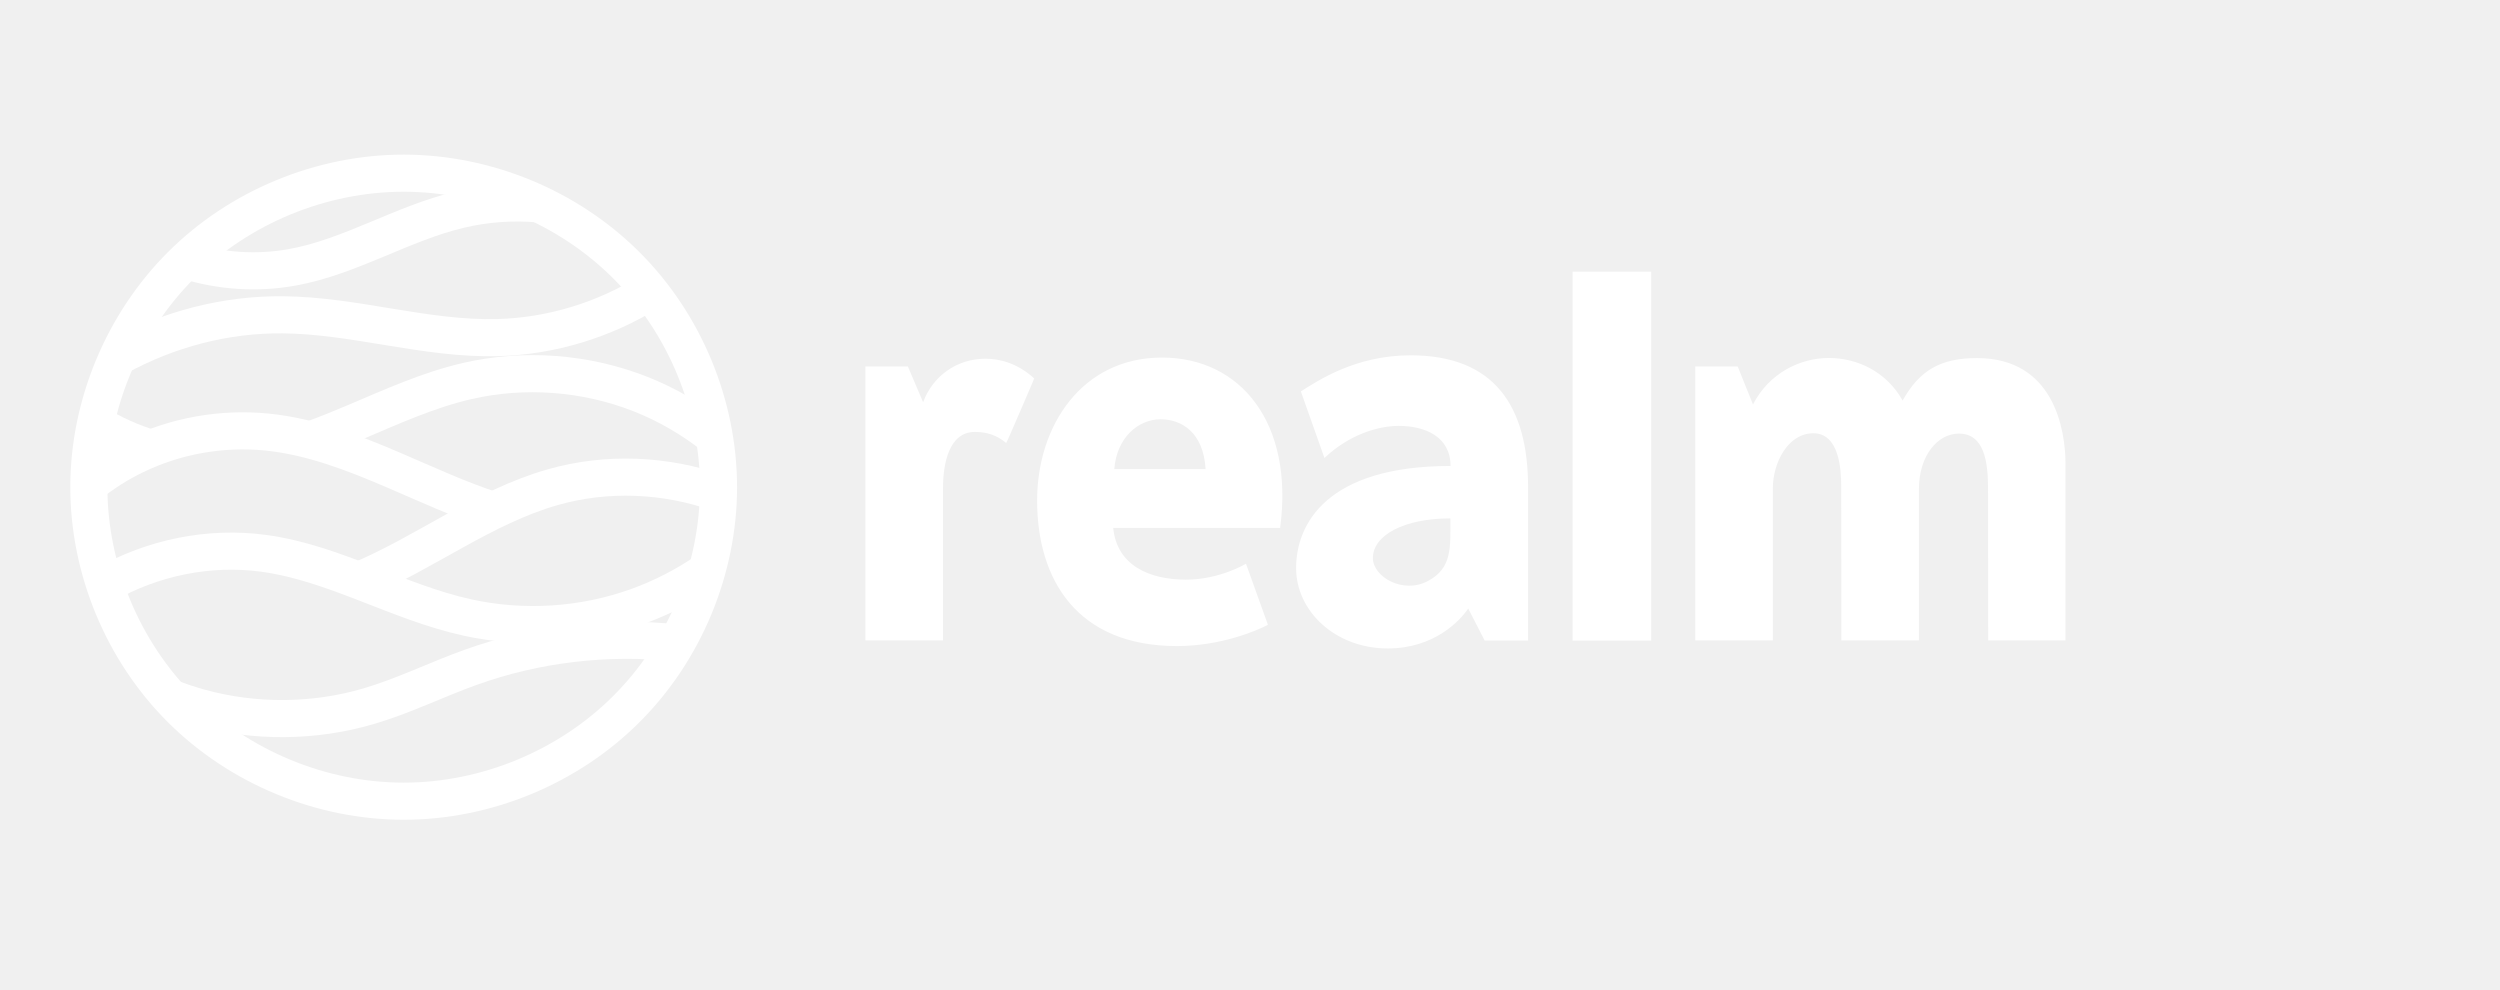
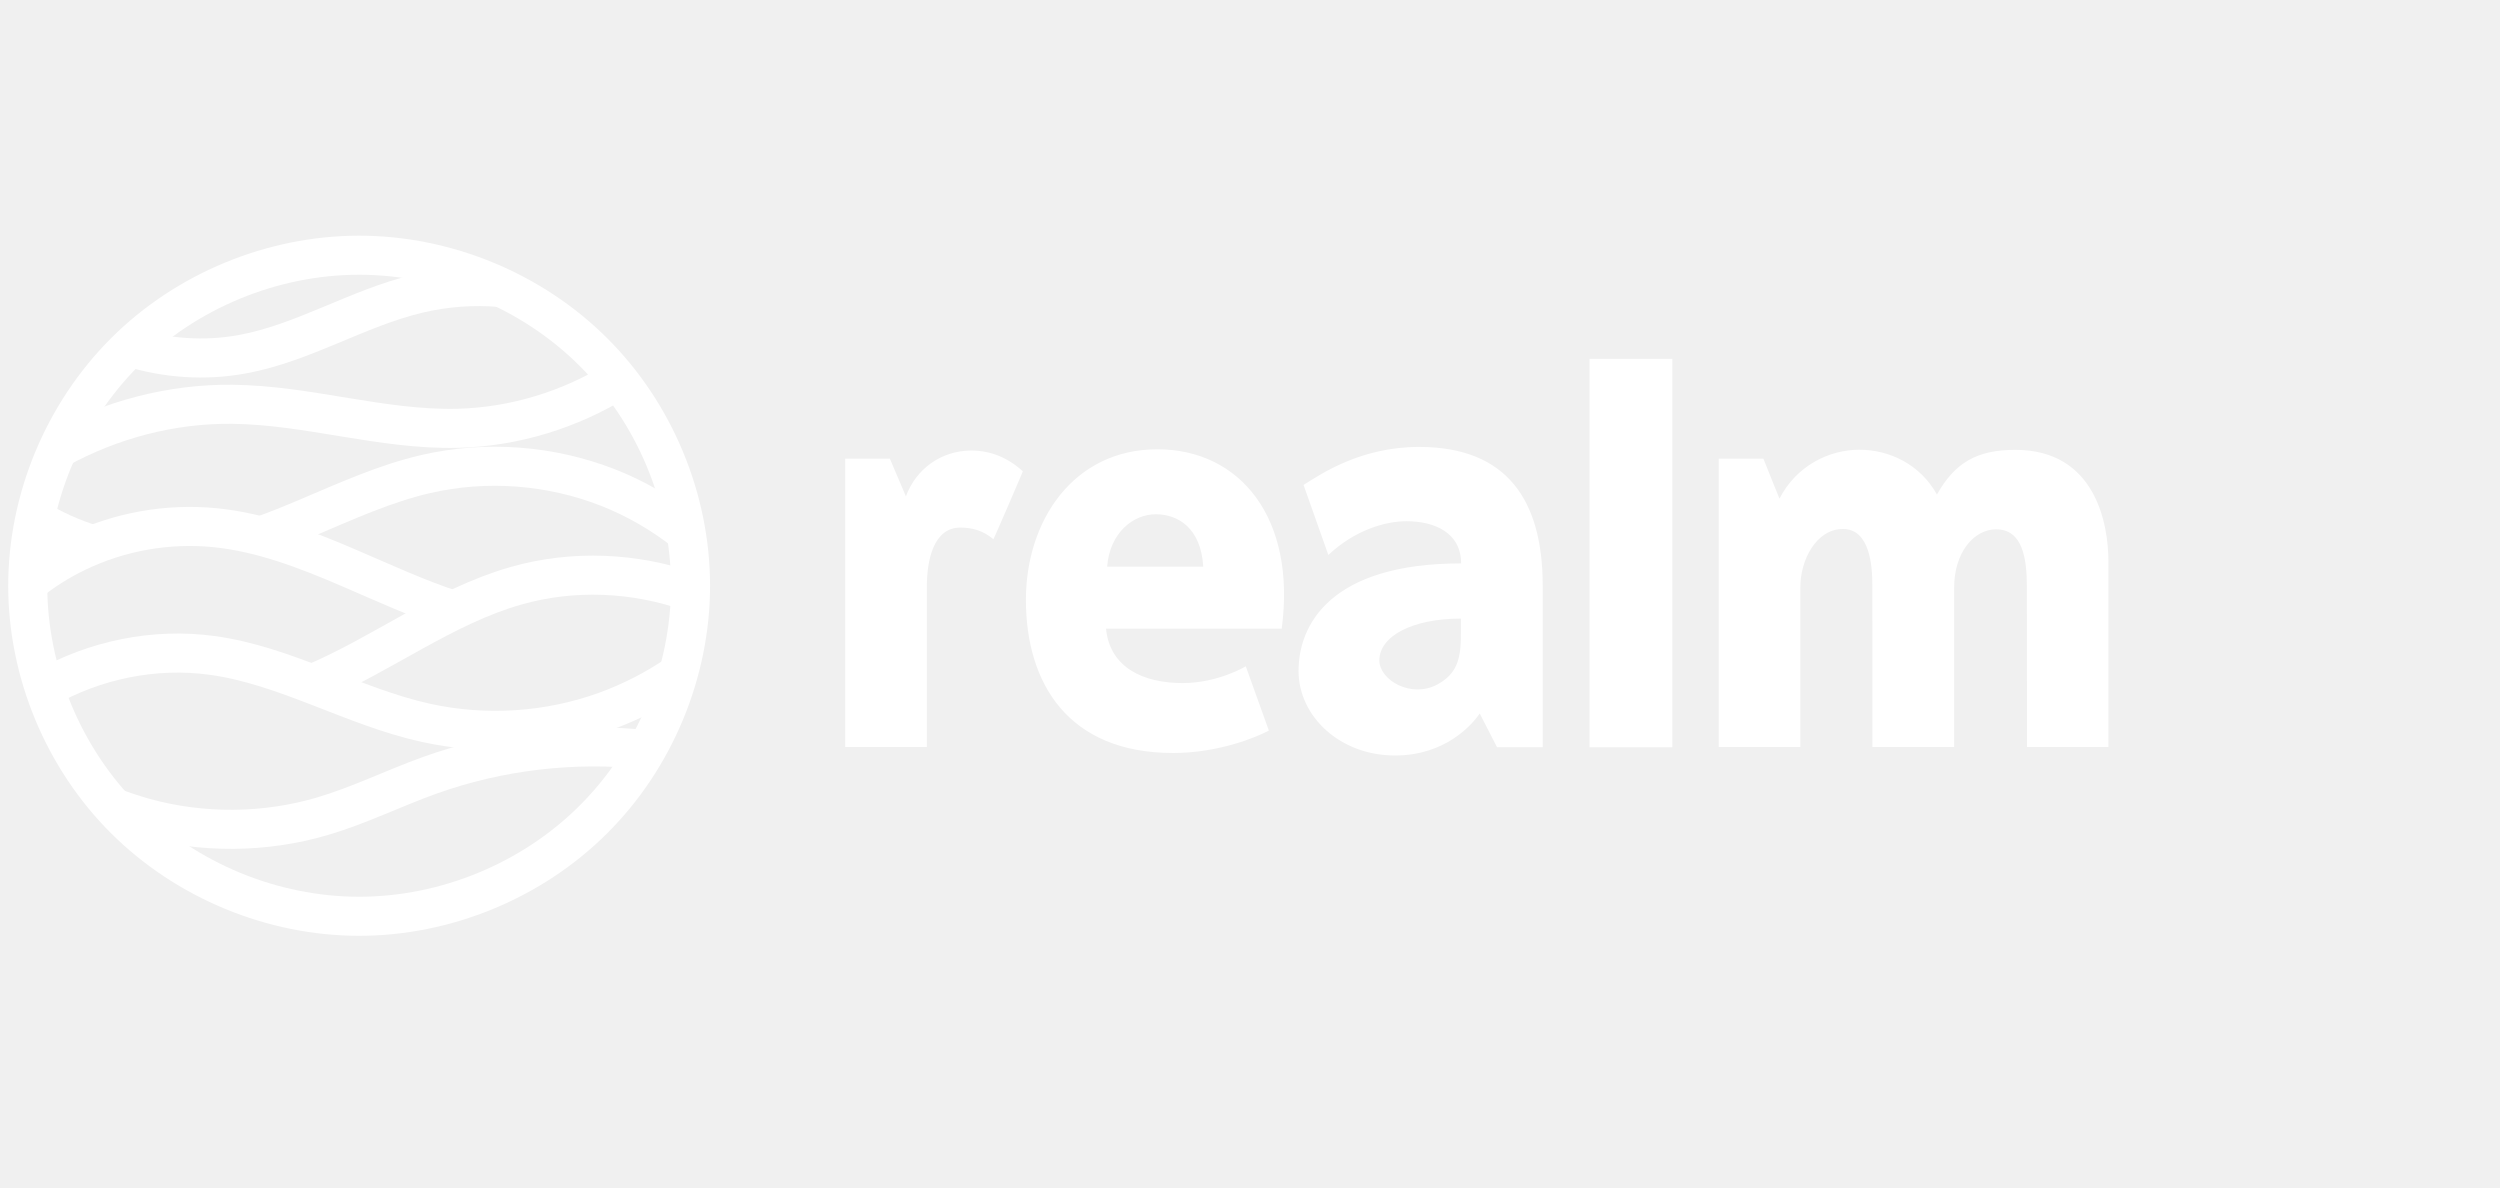
- <svg xmlns="http://www.w3.org/2000/svg" width="96pt" height="38pt" viewBox="0 0 96 40" version="1.1">
+ <svg xmlns="http://www.w3.org/2000/svg" width="80pt" height="38pt" viewBox="0 0 96 40" version="1.1">
  <defs />
  <g id="logo-ratio-&amp;-clearance" stroke="none" stroke-width="1" fill="none" fill-rule="evenodd" transform="translate(0, 6)">
    <g id="logoWordmarkH-Small" transform="translate(-444, -158)">
      <g id="Page-1-Copy-15" transform="translate(445, 159)">
        <g id="mark-bw" transform="translate(0.065323, 0)" stroke-width="1.5" stroke="#FFFFFF">
          <g id="Group">
            <path d="M12.725,0 C9.396,0 6.083,1.367 3.729,3.719 C1.374,6.071 -5.68434189e-14,9.371 -5.68434189e-14,12.692 C-5.68434189e-14,16.013 1.37,19.318 3.729,21.666 C6.087,24.014 9.396,25.385 12.725,25.385 C16.055,25.385 19.368,24.018 21.722,21.666 C24.081,19.318 25.451,16.013 25.451,12.692 C25.451,9.371 24.081,6.067 21.722,3.719 C19.368,1.367 16.055,0 12.725,0 L12.725,0 Z" id="Shape" />
            <g id="Layer_1" transform="translate(-0, 1.184615)">
              <path d="M18.176,0.055 C17.107,-0.034 16.03,0.042 14.986,0.292 C12.666,0.842 10.579,2.192 8.233,2.619 C6.804,2.881 5.311,2.78 3.924,2.344" id="Shape" />
              <path d="M22.677,3.6 C20.836,4.747 18.689,5.407 16.517,5.462 C13.612,5.534 10.761,4.569 7.856,4.54 C5.523,4.514 3.198,5.128 1.158,6.249" id="Shape" />
              <path d="M2.523,9.939 C1.733,9.701 0.973,9.36 0.271,8.927" id="Shape" />
              <path d="M25.277,9.464 C24.369,8.749 23.359,8.161 22.282,7.738 C20.072,6.871 17.599,6.685 15.287,7.218 C13.714,7.582 12.233,8.258 10.744,8.889 C10.152,9.14 9.553,9.385 8.945,9.6" id="Shape" />
              <path d="M16.352,12.452 C14.982,12.009 13.665,11.396 12.339,10.827 C10.685,10.116 8.976,9.456 7.186,9.278 C5.374,9.1 3.516,9.43 1.879,10.222 C1.209,10.543 0.581,10.945 0,11.41" id="Shape" />
              <path d="M25.446,11.745 C23.309,10.987 20.933,10.886 18.753,11.508 C15.956,12.302 13.592,14.162 10.911,15.281" id="Shape" />
              <path d="M24.976,14.892 C24.106,15.489 23.164,15.971 22.172,16.331 C19.983,17.118 17.574,17.274 15.3,16.775 C12.484,16.157 9.926,14.571 7.071,14.182 C4.865,13.881 2.571,14.355 0.641,15.455" id="Shape" />
              <path d="M23.762,17.803 C20.959,17.503 18.083,17.837 15.432,18.789 C14.045,19.288 12.717,19.948 11.304,20.363 C9.099,21.01 6.71,21.027 4.492,20.418 C4.085,20.303 3.682,20.172 3.287,20.02" id="Shape" />
            </g>
          </g>
        </g>
        <path d="M60.039,3.98 L63.218,3.98 L63.218,18.894 L60.039,18.894 L60.039,3.98 Z M31.455,18.886 L34.591,18.886 L34.591,12.735 C34.591,11.719 34.842,10.459 35.878,10.459 C36.353,10.459 36.764,10.585 37.146,10.906 C37.158,10.919 38.289,8.285 38.277,8.297 C37.574,7.653 36.84,7.5 36.306,7.5 C35.144,7.5 34.175,8.205 33.787,9.26 L33.171,7.813 L31.455,7.813 L31.455,18.886 Z M64.999,18.886 L68.134,18.886 L68.134,12.735 C68.134,11.719 68.735,10.513 69.771,10.513 C70.809,10.513 70.897,11.953 70.897,12.639 C70.903,12.659 70.901,18.885 70.901,18.885 L74.038,18.885 L74.038,12.781 C74.038,11.391 74.812,10.526 75.652,10.526 C76.676,10.526 76.832,11.663 76.832,12.735 L76.838,18.885 L79.963,18.885 L79.963,11.754 C79.963,10.329 79.474,7.474 76.387,7.474 C74.92,7.474 74.069,7.961 73.379,9.19 C72.735,8.033 71.559,7.47 70.397,7.47 C69.236,7.47 67.979,8.083 67.331,9.349 L66.714,7.814 L64.999,7.814 L64.999,18.886 Z M41.514,11.961 L45.205,11.961 C45.117,10.474 44.237,9.948 43.381,9.948 C42.526,9.948 41.618,10.643 41.514,11.961 L41.514,11.961 Z M44.41,16.43 C45.78,16.43 46.838,15.786 46.838,15.786 L47.724,18.253 C47.278,18.497 45.804,19.115 44.05,19.115 C40.016,19.115 38.395,16.437 38.395,13.232 C38.395,10.206 40.211,7.453 43.444,7.453 C46.62,7.453 48.784,10.097 48.218,14.34 L41.471,14.34 C41.618,15.851 42.926,16.43 44.41,16.43 L44.41,16.43 Z M51.967,15.559 C51.967,16.31 53.179,17.028 54.193,16.485 C55.181,15.955 55.099,15.126 55.099,13.954 C53.227,13.954 51.967,14.632 51.967,15.559 L51.967,15.559 Z M56.485,18.891 L55.821,17.598 C55.504,18.066 54.47,19.211 52.566,19.211 C50.459,19.211 48.864,17.713 48.864,15.962 C48.864,14.183 50.098,11.835 55.106,11.835 C55.106,10.654 54.086,10.215 53.008,10.215 C52.184,10.215 51.01,10.564 50.009,11.512 L49.056,8.821 C49.714,8.411 51.233,7.362 53.494,7.362 C56.863,7.362 58.24,9.402 58.24,12.69 L58.24,18.892 L56.485,18.892 L56.485,18.891 L56.485,18.891 Z" id="Fill-10" fill="#FFFFFF" />
      </g>
    </g>
  </g>
</svg>
